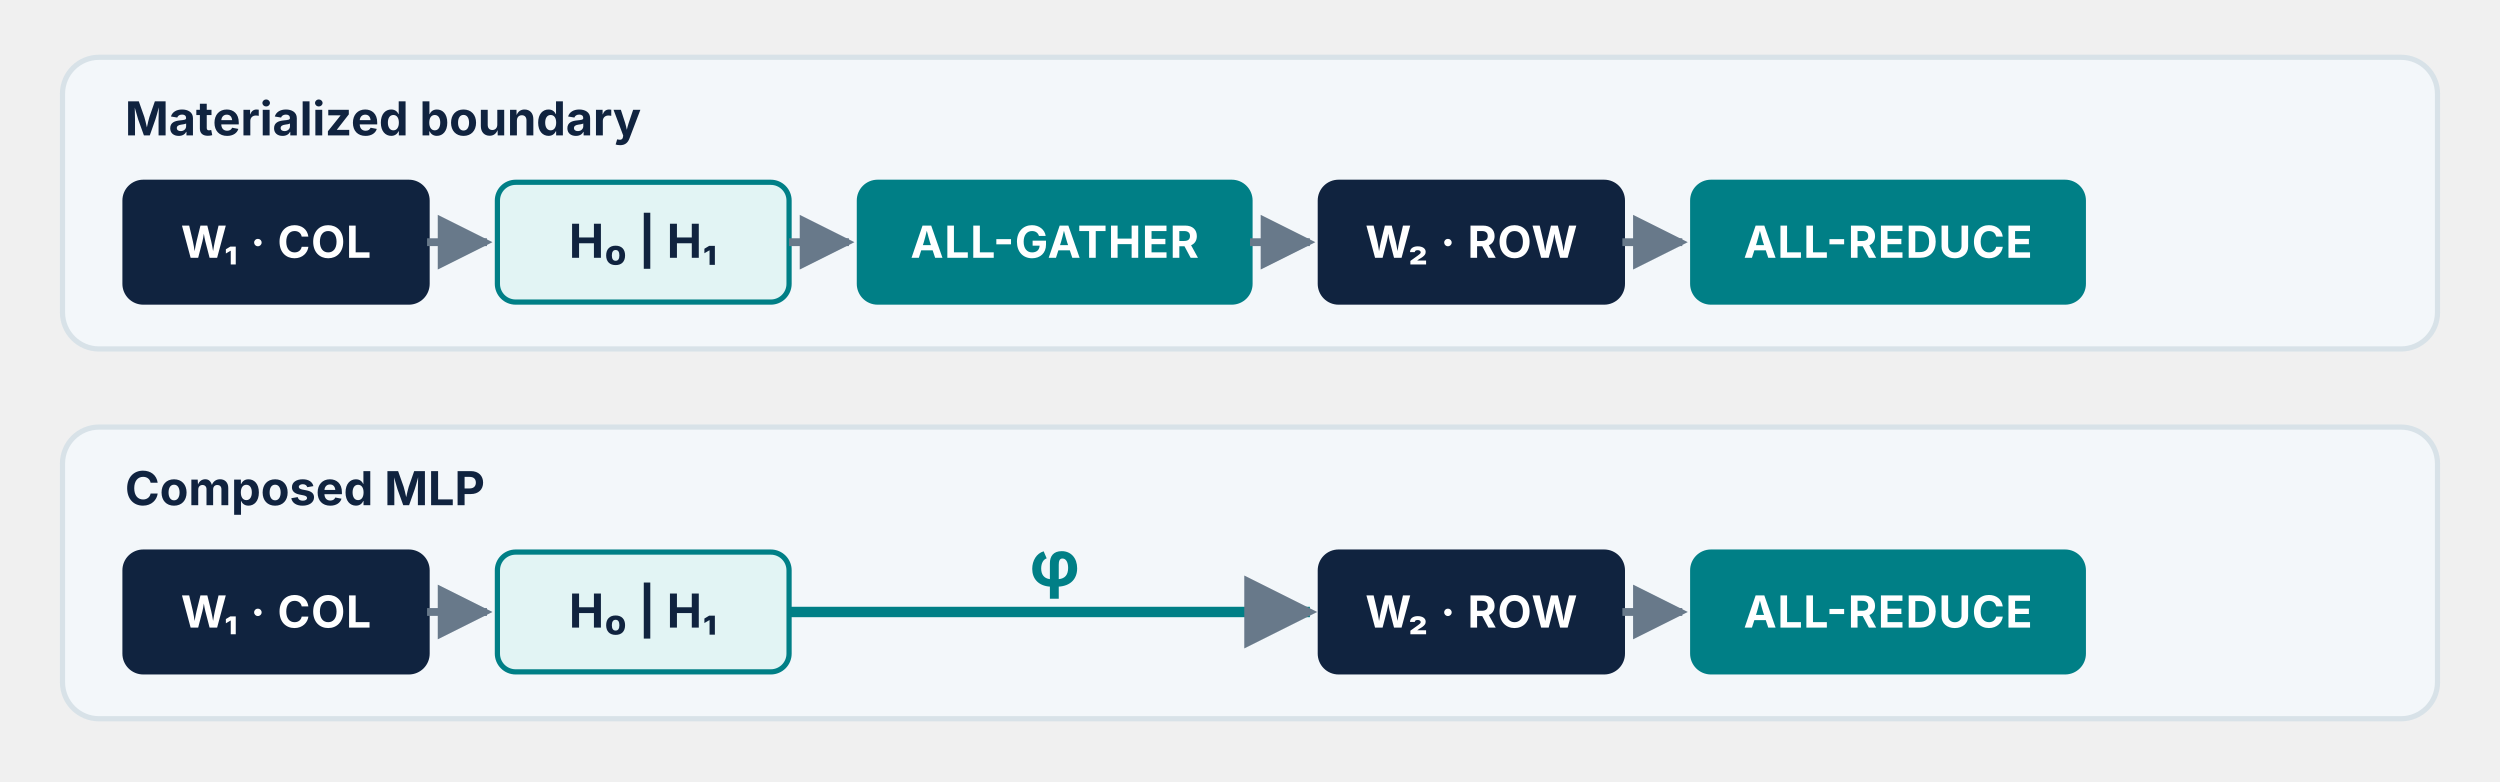
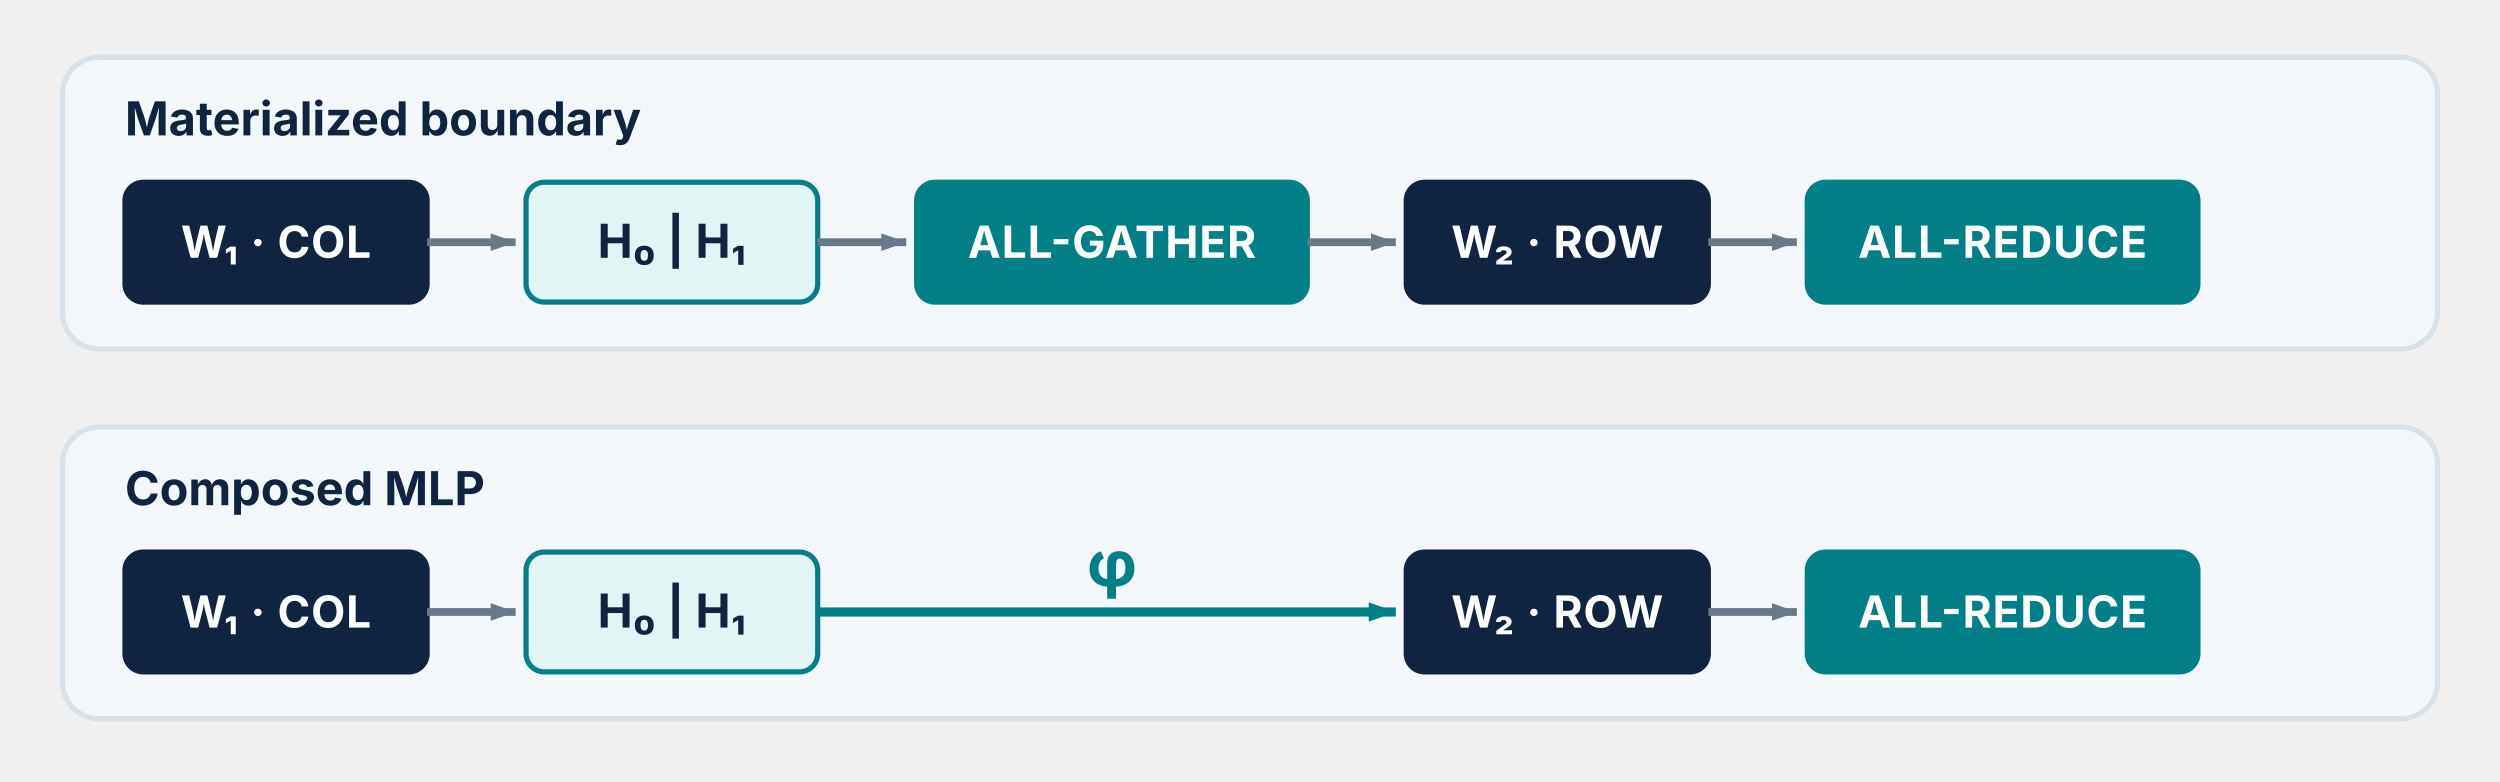
<svg xmlns="http://www.w3.org/2000/svg" viewBox="0 0 960 300" role="img" aria-labelledby="title desc">
  <defs>
-     <marker id="arrow" viewBox="0 0 10 10" refX="9" refY="5" markerWidth="7" markerHeight="7" orient="auto">
-       <path d="M0 0 10 5 0 10z" fill="#68798a" />
+     <marker id="arrow" viewBox="0 0 10 8" refX="8.5" refY="4" markerWidth="3.8" markerHeight="3.0" orient="auto">
+       <path d="M0 1L8.5 4L0 7z" fill="#68798a" />
+     </marker>
+     <marker id="teal-arrow" viewBox="0 0 10 8" refX="8.5" refY="4" markerWidth="3.6" markerHeight="2.8" orient="auto">
+       <path d="M0 1L8.5 4L0 7z" fill="#007f86" />
    </marker>
    <style>
-       text{font-family:Inter,ui-sans-serif,system-ui,-apple-system,BlinkMacSystemFont,"Segoe UI",sans-serif}.panel{fill:#f3f7fa;stroke:#d8e2e8;stroke-width:2}.weight{fill:#10233f;stroke:#10233f;stroke-width:2}.activation{fill:#e2f4f4;stroke:#007f86;stroke-width:2}.collective{fill:#007f86;stroke:#007f86;stroke-width:2}.flow{fill:none;stroke:#68798a;stroke-width:3;marker-end:url(#arrow)}.continuity{fill:none;stroke:#007f86;stroke-width:4;marker-end:url(#arrow)}.lane-title{fill:#10233f;font-size:18px;font-weight:700}.label{fill:#10233f;font-size:18px;font-weight:700}.inverse{fill:#fff;font-size:17px;font-weight:750;letter-spacing:.02em}.phi{fill:#007f86;font-size:24px;font-weight:750}
+       text{font-family:Inter,ui-sans-serif,system-ui,-apple-system,BlinkMacSystemFont,"Segoe UI",sans-serif}.panel{fill:#f3f7fa;stroke:#d8e2e8;stroke-width:2}.weight{fill:#10233f;stroke:#10233f;stroke-width:2}.activation{fill:#e2f4f4;stroke:#007f86;stroke-width:2}.collective{fill:#007f86;stroke:#007f86;stroke-width:2}.flow{fill:none;stroke:#68798a;stroke-width:3;marker-end:url(#arrow)}.continuity{fill:none;stroke:#007f86;stroke-width:3.5;marker-end:url(#teal-arrow)}.lane-title{fill:#10233f;font-size:18px;font-weight:700}.label{fill:#10233f;font-size:18px;font-weight:700}.inverse{fill:#fff;font-size:17px;font-weight:750;letter-spacing:.02em}.phi{fill:#007f86;font-size:24px;font-weight:750}
      @media(prefers-color-scheme:dark){.panel{fill:#182534;stroke:#2c4052}.weight{fill:#2c4052;stroke:#54d2d8}.activation{fill:#173b40;stroke:#54d2d8}.collective{fill:#225a60;stroke:#54d2d8}.lane-title,.label{fill:#f3f7fa}.continuity{stroke:#54d2d8}.phi{fill:#54d2d8}}
    </style>
  </defs>
  <rect class="panel" x="24" y="22" width="912" height="112" rx="14" />
  <text class="lane-title" x="48" y="52">Materialized boundary</text>
  <rect class="weight" x="48" y="70" width="116" height="46" rx="7" />
  <text class="inverse" x="106" y="99" text-anchor="middle">W₁ · COL</text>
-   <path class="flow" d="M164 93H187" />
-   <rect class="activation" x="191" y="70" width="112" height="46" rx="7" />
-   <text class="label" x="247" y="99" text-anchor="middle">H₀ | H₁</text>
-   <path class="flow" d="M303 93H326" />
-   <rect class="collective" x="330" y="70" width="150" height="46" rx="7" />
-   <text class="inverse" x="405" y="99" text-anchor="middle">ALL-GATHER</text>
-   <path class="flow" d="M480 93H503" />
-   <rect class="weight" x="507" y="70" width="116" height="46" rx="7" />
-   <text class="inverse" x="565" y="99" text-anchor="middle">W₂ · ROW</text>
-   <path class="flow" d="M623 93H646" />
-   <rect class="collective" x="650" y="70" width="150" height="46" rx="7" />
-   <text class="inverse" x="725" y="99" text-anchor="middle">ALL-REDUCE</text>
+   <path class="flow" d="M164 93H198" />
+   <rect class="activation" x="202" y="70" width="112" height="46" rx="7" />
+   <text class="label" x="258" y="99" text-anchor="middle">H₀ | H₁</text>
+   <path class="flow" d="M314 93H348" />
+   <rect class="collective" x="352" y="70" width="150" height="46" rx="7" />
+   <text class="inverse" x="427" y="99" text-anchor="middle">ALL-GATHER</text>
+   <path class="flow" d="M502 93H536" />
+   <rect class="weight" x="540" y="70" width="116" height="46" rx="7" />
+   <text class="inverse" x="598" y="99" text-anchor="middle">W₂ · ROW</text>
+   <path class="flow" d="M656 93H690" />
+   <rect class="collective" x="694" y="70" width="150" height="46" rx="7" />
+   <text class="inverse" x="769" y="99" text-anchor="middle">ALL-REDUCE</text>
  <rect class="panel" x="24" y="164" width="912" height="112" rx="14" />
  <text class="lane-title" x="48" y="194">Composed MLP</text>
  <rect class="weight" x="48" y="212" width="116" height="46" rx="7" />
  <text class="inverse" x="106" y="241" text-anchor="middle">W₁ · COL</text>
-   <path class="flow" d="M164 235H187" />
-   <rect class="activation" x="191" y="212" width="112" height="46" rx="7" />
-   <text class="label" x="247" y="241" text-anchor="middle">H₀ | H₁</text>
-   <path class="continuity" d="M303 235H503" />
-   <text class="phi" x="405" y="225" text-anchor="middle">φ</text>
-   <rect class="weight" x="507" y="212" width="116" height="46" rx="7" />
-   <text class="inverse" x="565" y="241" text-anchor="middle">W₂ · ROW</text>
-   <path class="flow" d="M623 235H646" />
-   <rect class="collective" x="650" y="212" width="150" height="46" rx="7" />
-   <text class="inverse" x="725" y="241" text-anchor="middle">ALL-REDUCE</text>
+   <path class="flow" d="M164 235H198" />
+   <rect class="activation" x="202" y="212" width="112" height="46" rx="7" />
+   <text class="label" x="258" y="241" text-anchor="middle">H₀ | H₁</text>
+   <path class="continuity" d="M314 235H536" />
+   <text class="phi" x="427" y="225" text-anchor="middle">φ</text>
+   <rect class="weight" x="540" y="212" width="116" height="46" rx="7" />
+   <text class="inverse" x="598" y="241" text-anchor="middle">W₂ · ROW</text>
+   <path class="flow" d="M656 235H690" />
+   <rect class="collective" x="694" y="212" width="150" height="46" rx="7" />
+   <text class="inverse" x="769" y="241" text-anchor="middle">ALL-REDUCE</text>
</svg>
